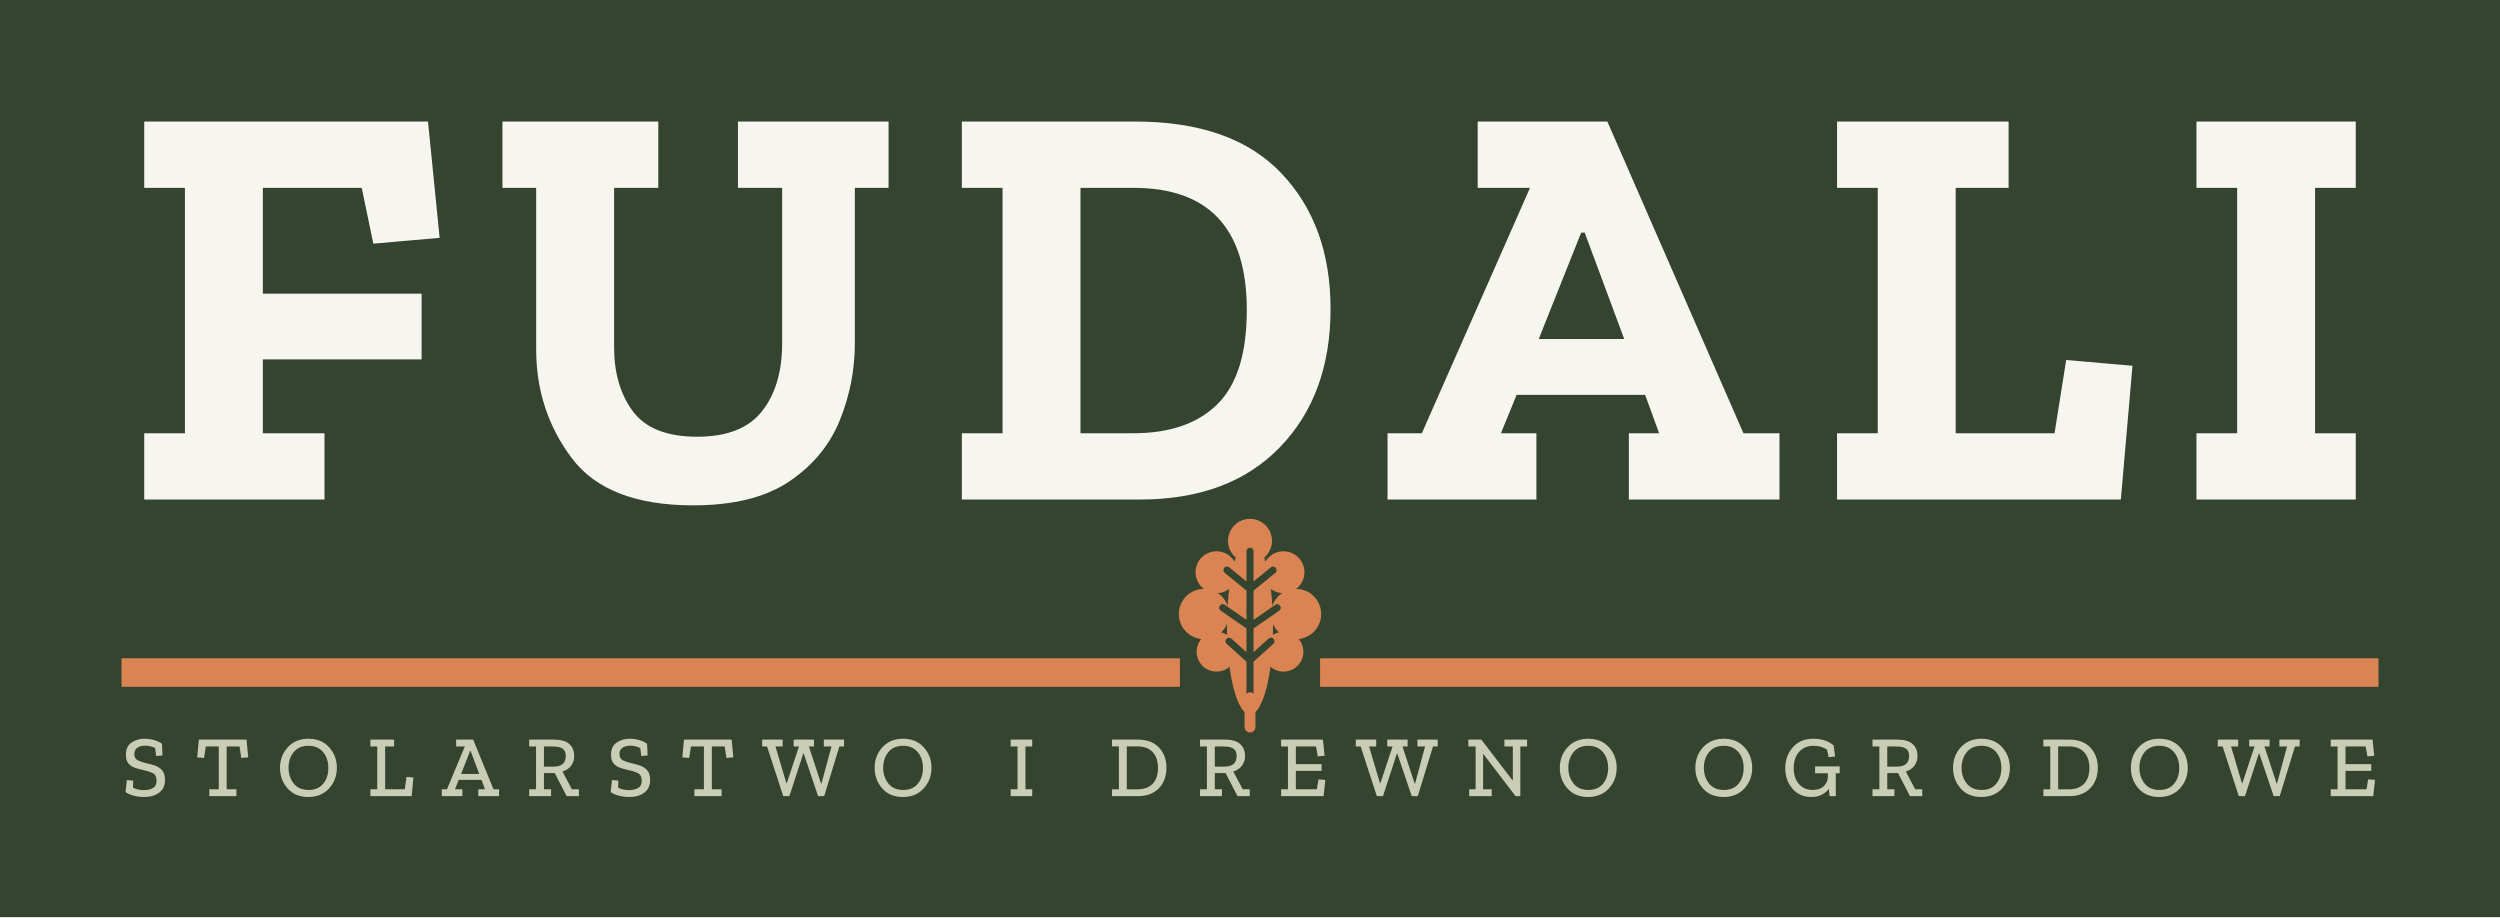
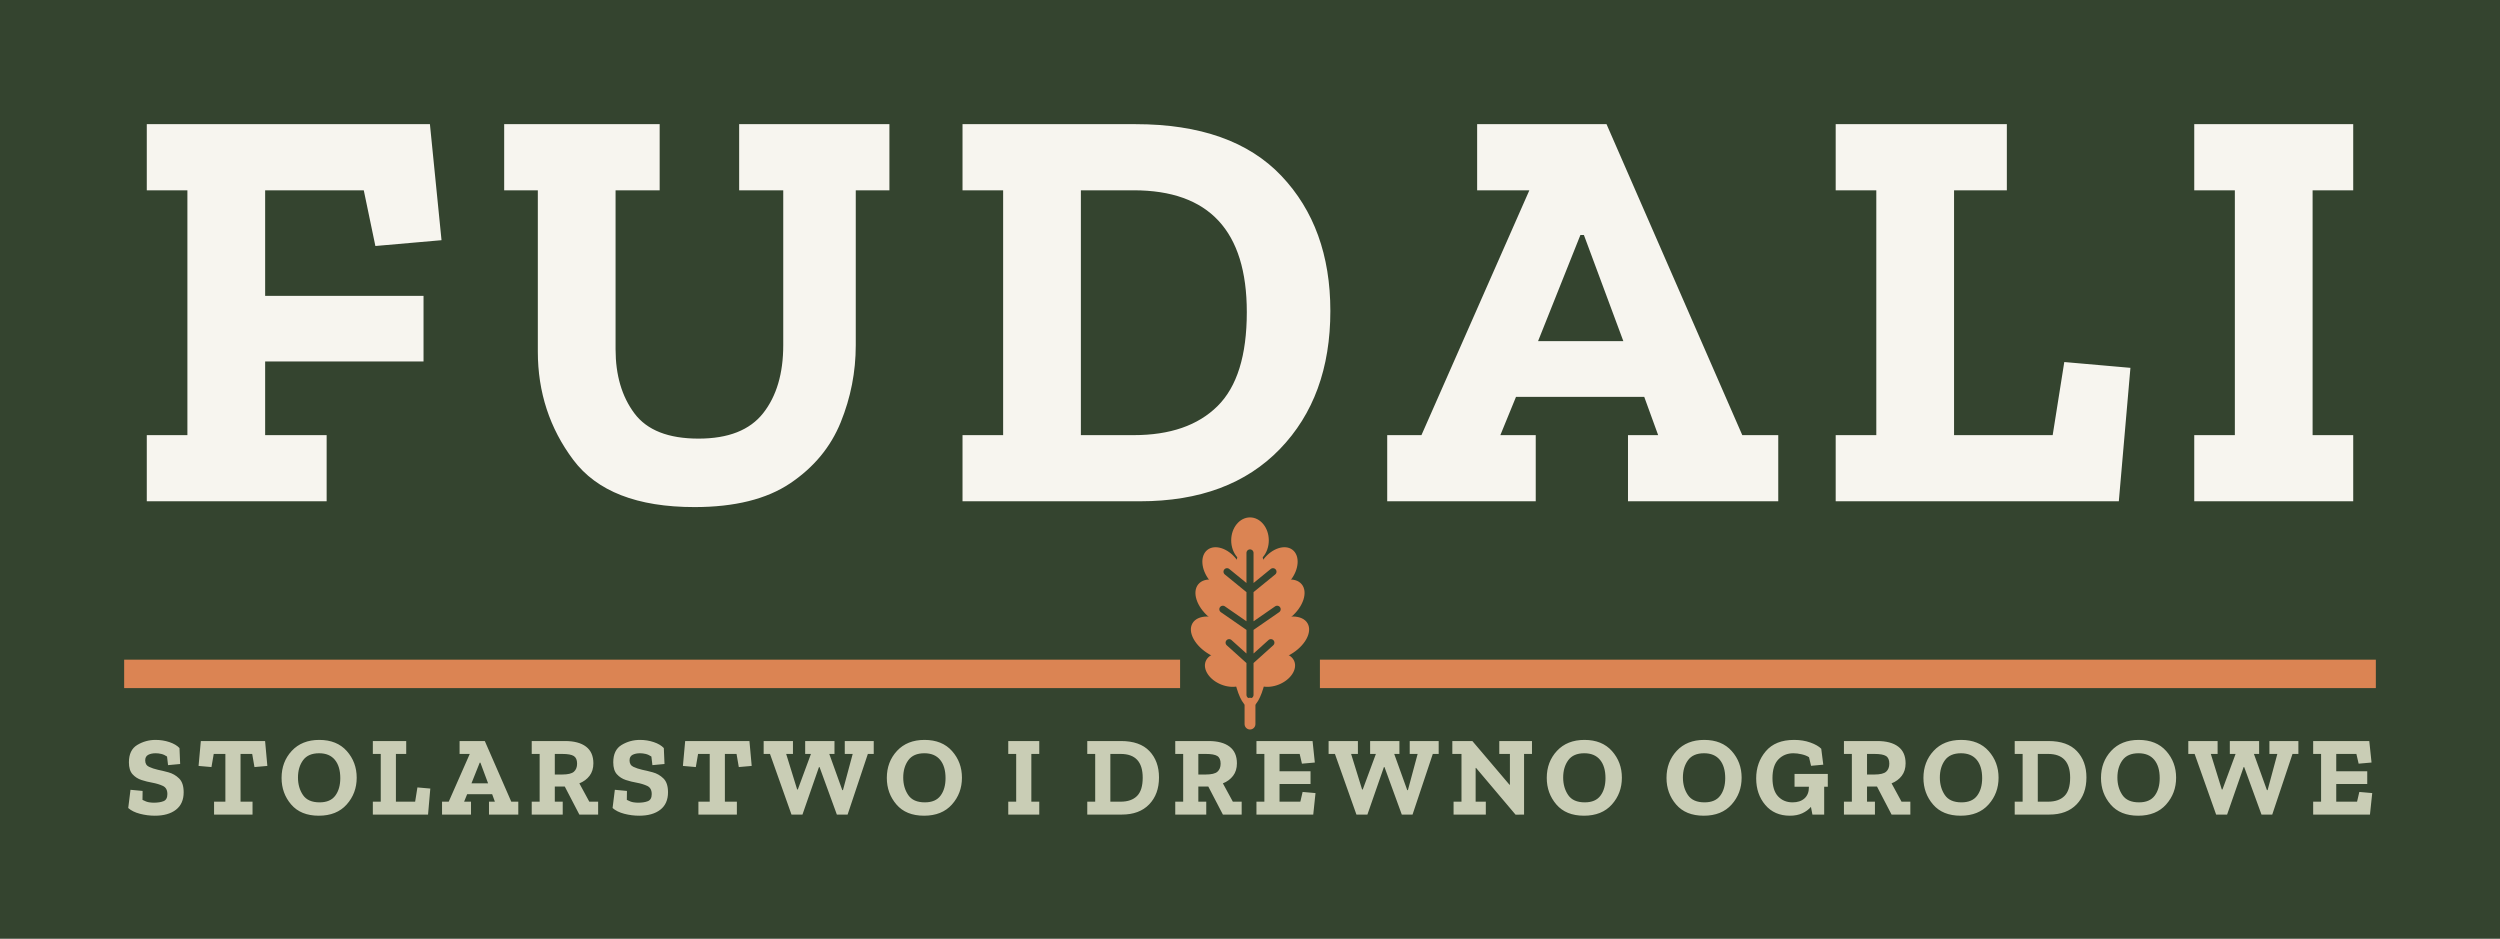
- <svg xmlns="http://www.w3.org/2000/svg" viewBox="0 0 429.9 157.7" width="429.9" height="157.7">
-   <rect width="429.9" height="157.7" fill="#34442F" />
-   <g transform="translate(20.9 20.9)">
+ <svg xmlns="http://www.w3.org/2000/svg" viewBox="0 0 430.9 161.8" width="430.9" height="161.8">
+   <rect width="430.9" height="161.8" fill="#34442F" />
+   <g transform="translate(21.4 21.4)">
    <g transform="translate(0 0.0)">
      <path d="M54.7 -45.0 43.3 -44.0 41.3 -53.6H24.3V-35.4H51.6V-24.1H24.3V-11.4H34.9V0.0H3.9V-11.4H10.9V-53.6H3.9V-65.0H52.7Z M131.9 -53.6H126.1V-26.9Q126.1 -20.0 123.5 -13.6Q120.9 -7.2 114.8 -3.1Q108.7 1.0 98.3 1.0Q83.5 1.0 77.4 -7.15Q71.3 -15.3 71.3 -25.8V-53.6H65.5V-65.0H92.3V-53.6H84.7V-26.2Q84.7 -19.5 87.95 -15.15Q91.2 -10.8 99.0 -10.8Q106.7 -10.8 110.15 -15.2Q113.6 -19.6 113.6 -26.9V-53.6H106.0V-65.0H131.9Z M207.9 -32.8Q207.9 -18.0 199.2 -9.0Q190.5 0.0 175.1 0.0H144.5V-11.4H151.5V-53.6H144.5V-65.0H174.3Q191 -65.0 199.45 -56.1Q207.9 -47.2 207.9 -32.8ZM193.5 -32.6Q193.5 -53.6 174 -53.6H164.9V-11.4H174Q183.4 -11.4 188.45 -16.4Q193.5 -21.4 193.5 -32.6Z M285.1 0.0H259.2V-11.4H264.4L262 -18.0H239.9L237.2 -11.4H243.3V0.0H217.7V-11.4H223.6L242.2 -53.6H233.2V-65.0H255.5L278.9 -11.4H285.1ZM258.4 -27.6 251.6 -45.9H251L243.7 -27.6Z M343.8 0.0H295.0V-11.4H302.0V-53.6H295.0V-65.0H324.5V-53.6H315.4V-11.4H332.4L334.4 -24.0L345.8 -23.0Z M384.2 0.0H356.8V-11.4H363.8V-53.6H356.8V-65.0H384.2V-53.6H377.2V-11.4H384.2Z" fill="#F7F5EF" transform="translate(0 65.0)" />
      <rect x="0" y="92.3" width="182.0" height="4.9" fill="#DB8453" />
      <rect x="206.1" y="92.3" width="182.0" height="4.9" fill="#DB8453" />
      <g transform="translate(194.05 68.14) rotate(0)">
-         <mask id="m81577132" maskUnits="userSpaceOnUse" x="-18.0" y="-1.8" width="36.0" height="45.0">
+         <mask id="m22053835" maskUnits="userSpaceOnUse" x="-18.0" y="-1.8" width="36.0" height="45.0">
          <rect x="-18.0" y="-1.8" width="36.0" height="45.0" fill="#fff" />
          <path d="M0 5.76 L0 30.23 M0 12.23 L3.96 9.00 M0 12.23 L-3.96 9.00M0 18.71 L4.68 15.47 M0 18.71 L-4.68 15.47M0 24.47 L3.60 21.23 M0 24.47 L-3.60 21.23" stroke="#000" stroke-width="1.22" stroke-linecap="round" fill="none" />
        </mask>
-         <g mask="url(#m81577132)">
+         <g mask="url(#m22053835)">
          <g fill="#DB8453">
-             <ellipse cx="0" cy="18.71" rx="3.96" ry="15.11" />
-             <circle cx="0.00" cy="3.96" r="3.78" />
-             <circle cx="5.76" cy="9.36" r="3.60" />
-             <circle cx="-5.76" cy="9.36" r="3.60" />
-             <circle cx="7.92" cy="16.55" r="4.32" />
-             <circle cx="-7.92" cy="16.55" r="4.32" />
-             <circle cx="5.76" cy="23.03" r="3.42" />
-             <circle cx="-5.76" cy="23.03" r="3.42" />
+             <ellipse cx="0" cy="17.99" rx="3.60" ry="14.39" />
+             <ellipse cx="4.68" cy="8.64" rx="4.32" ry="2.95" transform="rotate(-52 4.68 8.64)" />
+             <ellipse cx="-4.68" cy="8.64" rx="4.32" ry="2.95" transform="rotate(52 -4.68 8.64)" />
+             <ellipse cx="5.04" cy="14.39" rx="5.04" ry="3.17" transform="rotate(-40 5.04 14.39)" />
+             <ellipse cx="-5.04" cy="14.39" rx="5.04" ry="3.17" transform="rotate(40 -5.04 14.39)" />
+             <ellipse cx="5.40" cy="20.51" rx="5.22" ry="3.17" transform="rotate(-30 5.40 20.51)" />
+             <ellipse cx="-5.40" cy="20.51" rx="5.22" ry="3.17" transform="rotate(30 -5.40 20.51)" />
+             <ellipse cx="3.96" cy="25.91" rx="3.96" ry="2.73" transform="rotate(-22 3.96 25.91)" />
+             <ellipse cx="-3.96" cy="25.91" rx="3.96" ry="2.73" transform="rotate(22 -3.96 25.91)" />
+             <ellipse cx="0" cy="3.60" rx="3.24" ry="3.96" />
          </g>
        </g>
-         <path d="M0 30.94 L0 35.98" stroke="#DB8453" stroke-width="1.87" stroke-linecap="round" />
+         <path d="M0 31.66 L0 35.26" stroke="#DB8453" stroke-width="1.87" stroke-linecap="round" />
      </g>
-       <path d="M7.475 -2.781Q7.475 -1.36 6.481 -0.605Q5.487 0.15 3.902 0.15Q2.93 0.15 2.063 -0.082Q1.196 -0.314 0.688 -0.703L0.912 -2.766L2.003 -2.661L1.973 -1.45Q2.467 -1.196 2.923 -1.114Q3.379 -1.032 3.827 -1.032Q4.754 -1.032 5.389 -1.383Q6.025 -1.734 6.025 -2.646Q6.025 -3.663 5.315 -3.984Q4.605 -4.306 3.723 -4.485Q3.02 -4.635 2.34 -4.859Q1.659 -5.083 1.203 -5.599Q0.748 -6.115 0.748 -7.101Q0.748 -8.551 1.719 -9.209Q2.691 -9.867 3.962 -9.867Q4.814 -9.867 5.651 -9.62Q6.488 -9.374 6.952 -8.985L7.041 -6.997L5.95 -6.892L5.786 -8.252Q5.352 -8.492 4.904 -8.581Q4.455 -8.671 4.051 -8.671Q3.229 -8.671 2.713 -8.312Q2.198 -7.953 2.198 -7.251Q2.198 -6.429 2.826 -6.137Q3.453 -5.845 4.216 -5.666Q4.844 -5.532 5.606 -5.3Q6.369 -5.068 6.922 -4.5Q7.475 -3.932 7.475 -2.781Z M21.788 -6.668 20.592 -6.563 20.293 -8.536H18.08V-1.181H19.754V0.0H15.09V-1.181H16.72V-8.536H14.492L14.193 -6.563L13.012 -6.668L13.296 -9.718H21.489Z M37.027 -4.859Q37.027 -2.796 35.689 -1.323Q34.351 0.15 32.109 0.15Q29.851 0.15 28.55 -1.331Q27.25 -2.811 27.25 -4.859Q27.25 -6.952 28.595 -8.409Q29.941 -9.867 32.138 -9.867Q34.366 -9.867 35.697 -8.402Q37.027 -6.937 37.027 -4.859ZM35.562 -4.829Q35.562 -6.518 34.643 -7.587Q33.723 -8.656 32.138 -8.656Q30.494 -8.656 29.604 -7.557Q28.715 -6.458 28.715 -4.874Q28.715 -3.319 29.59 -2.19Q30.464 -1.061 32.168 -1.061Q33.813 -1.061 34.687 -2.138Q35.562 -3.214 35.562 -4.829Z M49.89 0.0H42.788V-1.181H43.969V-8.536H42.788V-9.718H46.87V-8.536H45.33V-1.181H48.709L49.008 -3.304L50.189 -3.199Z M64.92 0.0H61.347V-1.181H62.498L61.9 -2.796H57.983L57.34 -1.181H58.611V0.0H55.068V-1.181H55.965L59.03 -8.536H57.535V-9.718H60.465L63.963 -1.181H64.92ZM61.511 -3.812 60.031 -7.759H59.941L58.387 -3.812Z M78.649 0.0H76.541L74.493 -3.962H72.639V-1.181H73.865V0.0H70.098V-1.181H71.279V-8.536H70.098V-9.718H74.359Q76.168 -9.718 77.005 -8.948Q77.842 -8.178 77.842 -6.907Q77.842 -5.95 77.311 -5.233Q76.781 -4.515 75.824 -4.231L77.438 -1.181H78.649ZM76.392 -6.877Q76.392 -7.759 75.876 -8.148Q75.36 -8.536 74.149 -8.536H72.639V-5.068H74.164Q75.39 -5.068 75.891 -5.546Q76.392 -6.025 76.392 -6.877Z M90.899 -2.781Q90.899 -1.36 89.905 -0.605Q88.911 0.15 87.326 0.15Q86.354 0.15 85.487 -0.082Q84.62 -0.314 84.112 -0.703L84.336 -2.766L85.427 -2.661L85.397 -1.45Q85.891 -1.196 86.347 -1.114Q86.803 -1.032 87.251 -1.032Q88.178 -1.032 88.813 -1.383Q89.449 -1.734 89.449 -2.646Q89.449 -3.663 88.739 -3.984Q88.028 -4.306 87.146 -4.485Q86.444 -4.635 85.764 -4.859Q85.083 -5.083 84.627 -5.599Q84.171 -6.115 84.171 -7.101Q84.171 -8.551 85.143 -9.209Q86.115 -9.867 87.386 -9.867Q88.238 -9.867 89.075 -9.62Q89.912 -9.374 90.376 -8.985L90.465 -6.997L89.374 -6.892L89.21 -8.252Q88.776 -8.492 88.327 -8.581Q87.879 -8.671 87.475 -8.671Q86.653 -8.671 86.137 -8.312Q85.622 -7.953 85.622 -7.251Q85.622 -6.429 86.249 -6.137Q86.877 -5.845 87.64 -5.666Q88.268 -5.532 89.03 -5.3Q89.793 -5.068 90.346 -4.5Q90.899 -3.932 90.899 -2.781Z M105.211 -6.668 104.015 -6.563 103.716 -8.536H101.504V-1.181H103.178V0.0H98.514V-1.181H100.143V-8.536H97.916L97.617 -6.563L96.436 -6.668L96.72 -9.718H104.912Z M124.248 -8.536H123.441L120.825 0.0H119.778L117.297 -7.34H117.237L114.845 0.0H113.783L111.003 -8.536H110.165V-9.718H113.679V-8.536H112.453L114.322 -2.228H114.396L116.489 -8.536H115.577V-9.718H119.076V-8.536H118.194L120.287 -2.168H120.361L122.081 -8.536H120.765V-9.718H124.248Z M139.279 -4.859Q139.279 -2.796 137.94 -1.323Q136.602 0.15 134.36 0.15Q132.103 0.15 130.802 -1.331Q129.501 -2.811 129.501 -4.859Q129.501 -6.952 130.847 -8.409Q132.192 -9.867 134.39 -9.867Q136.617 -9.867 137.948 -8.402Q139.279 -6.937 139.279 -4.859ZM137.813 -4.829Q137.813 -6.518 136.894 -7.587Q135.975 -8.656 134.39 -8.656Q132.745 -8.656 131.856 -7.557Q130.966 -6.458 130.966 -4.874Q130.966 -3.319 131.841 -2.19Q132.715 -1.061 134.42 -1.061Q136.064 -1.061 136.939 -2.138Q137.813 -3.214 137.813 -4.829Z  M156.602 0.0H152.894V-1.181H154.075V-8.536H152.894V-9.718H156.602V-8.536H155.435V-1.181H156.602Z  M179.68 -4.874Q179.68 -2.706 178.38 -1.353Q177.079 0.0 174.777 0.0H170.322V-1.166H171.503V-8.551H170.322V-9.718H174.702Q177.109 -9.718 178.395 -8.357Q179.68 -6.997 179.68 -4.874ZM178.23 -4.859Q178.23 -6.578 177.318 -7.565Q176.406 -8.551 174.672 -8.551H172.863V-1.166H174.672Q176.406 -1.166 177.318 -2.13Q178.23 -3.095 178.23 -4.859Z M194.008 0.0H191.9L189.852 -3.962H187.998V-1.181H189.224V0.0H185.456V-1.181H186.638V-8.536H185.456V-9.718H189.717Q191.526 -9.718 192.363 -8.948Q193.201 -8.178 193.201 -6.907Q193.201 -5.95 192.67 -5.233Q192.139 -4.515 191.182 -4.231L192.797 -1.181H194.008ZM191.75 -6.877Q191.75 -7.759 191.235 -8.148Q190.719 -8.536 189.508 -8.536H187.998V-5.068H189.523Q190.749 -5.068 191.25 -5.546Q191.75 -6.025 191.75 -6.877Z M206.706 0.0H199.395V-1.181H200.576V-8.536H199.395V-9.718H206.586L206.885 -6.937L205.704 -6.832L205.405 -8.536H201.937V-5.502H206.362V-4.336H201.937V-1.181H205.54L205.839 -2.885L207.005 -2.781Z M226.326 -8.536H225.518L222.902 0.0H221.856L219.374 -7.34H219.314L216.922 0.0H215.861L213.08 -8.536H212.243V-9.718H215.756V-8.536H214.53L216.399 -2.228H216.474L218.567 -8.536H217.655V-9.718H221.153V-8.536H220.271L222.364 -2.168H222.439L224.158 -8.536H222.842V-9.718H226.326Z M241.7 -8.536H240.534V0.0H239.711L234.195 -7.221H234.135V-1.181H235.615V0.0H231.743V-1.181H232.849V-8.536H231.594V-9.718H233.836L239.188 -2.721H239.248V-8.536H237.798V-9.718H241.7Z M257.104 -4.859Q257.104 -2.796 255.766 -1.323Q254.428 0.15 252.185 0.15Q249.928 0.15 248.627 -1.331Q247.326 -2.811 247.326 -4.859Q247.326 -6.952 248.672 -8.409Q250.017 -9.867 252.215 -9.867Q254.443 -9.867 255.773 -8.402Q257.104 -6.937 257.104 -4.859ZM255.639 -4.829Q255.639 -6.518 254.719 -7.587Q253.8 -8.656 252.215 -8.656Q250.571 -8.656 249.681 -7.557Q248.792 -6.458 248.792 -4.874Q248.792 -3.319 249.666 -2.19Q250.541 -1.061 252.245 -1.061Q253.89 -1.061 254.764 -2.138Q255.639 -3.214 255.639 -4.829Z  M280.407 -4.859Q280.407 -2.796 279.069 -1.323Q277.731 0.15 275.488 0.15Q273.231 0.15 271.93 -1.331Q270.63 -2.811 270.63 -4.859Q270.63 -6.952 271.975 -8.409Q273.321 -9.867 275.518 -9.867Q277.746 -9.867 279.076 -8.402Q280.407 -6.937 280.407 -4.859ZM278.942 -4.829Q278.942 -6.518 278.022 -7.587Q277.103 -8.656 275.518 -8.656Q273.874 -8.656 272.984 -7.557Q272.095 -6.458 272.095 -4.874Q272.095 -3.319 272.969 -2.19Q273.844 -1.061 275.548 -1.061Q277.193 -1.061 278.067 -2.138Q278.942 -3.214 278.942 -4.829Z M295.452 -3.932H294.779V0.0H293.733L293.568 -1.256Q293.15 -0.643 292.38 -0.247Q291.61 0.15 290.563 0.15Q288.56 0.15 287.327 -1.286Q286.093 -2.721 286.093 -4.814Q286.093 -6.907 287.394 -8.387Q288.695 -9.867 290.907 -9.867Q292.073 -9.867 292.978 -9.538Q293.882 -9.209 294.405 -8.716L294.675 -6.817L293.553 -6.698L293.269 -8.013Q292.866 -8.267 292.283 -8.462Q291.7 -8.656 290.922 -8.656Q289.412 -8.656 288.478 -7.617Q287.543 -6.578 287.543 -4.844Q287.543 -3.095 288.44 -2.078Q289.337 -1.061 290.803 -1.061Q292.043 -1.061 292.731 -1.727Q293.419 -2.392 293.419 -3.304V-3.932H291.221V-5.113H295.452Z M309.645 0.0H307.537L305.489 -3.962H303.635V-1.181H304.861V0.0H301.094V-1.181H302.275V-8.536H301.094V-9.718H305.354Q307.163 -9.718 308 -8.948Q308.838 -8.178 308.838 -6.907Q308.838 -5.95 308.307 -5.233Q307.776 -4.515 306.819 -4.231L308.434 -1.181H309.645ZM307.388 -6.877Q307.388 -7.759 306.872 -8.148Q306.356 -8.536 305.145 -8.536H303.635V-5.068H305.16Q306.386 -5.068 306.887 -5.546Q307.388 -6.025 307.388 -6.877Z M324.72 -4.859Q324.72 -2.796 323.382 -1.323Q322.044 0.15 319.801 0.15Q317.544 0.15 316.243 -1.331Q314.943 -2.811 314.943 -4.859Q314.943 -6.952 316.288 -8.409Q317.634 -9.867 319.831 -9.867Q322.059 -9.867 323.389 -8.402Q324.72 -6.937 324.72 -4.859ZM323.255 -4.829Q323.255 -6.518 322.336 -7.587Q321.416 -8.656 319.831 -8.656Q318.187 -8.656 317.297 -7.557Q316.408 -6.458 316.408 -4.874Q316.408 -3.319 317.282 -2.19Q318.157 -1.061 319.861 -1.061Q321.506 -1.061 322.38 -2.138Q323.255 -3.214 323.255 -4.829Z M339.84 -4.874Q339.84 -2.706 338.539 -1.353Q337.239 0.0 334.936 0.0H330.481V-1.166H331.662V-8.551H330.481V-9.718H334.862Q337.269 -9.718 338.554 -8.357Q339.84 -6.997 339.84 -4.874ZM338.39 -4.859Q338.39 -6.578 337.478 -7.565Q336.566 -8.551 334.832 -8.551H333.023V-1.166H334.832Q336.566 -1.166 337.478 -2.13Q338.39 -3.095 338.39 -4.859Z M355.304 -4.859Q355.304 -2.796 353.966 -1.323Q352.628 0.15 350.385 0.15Q348.128 0.15 346.827 -1.331Q345.526 -2.811 345.526 -4.859Q345.526 -6.952 346.872 -8.409Q348.217 -9.867 350.415 -9.867Q352.643 -9.867 353.973 -8.402Q355.304 -6.937 355.304 -4.859ZM353.839 -4.829Q353.839 -6.518 352.919 -7.587Q352 -8.656 350.415 -8.656Q348.771 -8.656 347.881 -7.557Q346.992 -6.458 346.992 -4.874Q346.992 -3.319 347.866 -2.19Q348.741 -1.061 350.445 -1.061Q352.089 -1.061 352.964 -2.138Q353.839 -3.214 353.839 -4.829Z M374.55 -8.536H373.743L371.126 0.0H370.08L367.598 -7.34H367.538L365.146 0.0H364.085L361.304 -8.536H360.467V-9.718H363.98V-8.536H362.754L364.623 -2.228H364.698L366.791 -8.536H365.879V-9.718H369.377V-8.536H368.495L370.588 -2.168H370.663L372.382 -8.536H371.066V-9.718H374.55Z M387.203 0.0H379.892V-1.181H381.073V-8.536H379.892V-9.718H387.083L387.382 -6.937L386.201 -6.832L385.902 -8.536H382.434V-5.502H386.859V-4.336H382.434V-1.181H386.037L386.336 -2.885L387.502 -2.781Z" fill="#C9CDB5" transform="translate(0 116.0)" />
+       <path d="M10.257 -3.841Q10.257 -1.872 8.931 -0.838Q7.605 0.195 5.285 0.195Q3.998 0.195 2.72 -0.136Q1.443 -0.468 0.702 -1.131L1.092 -4.271L3.179 -4.075L3.159 -2.535Q3.822 -2.184 4.29 -2.116Q4.758 -2.047 5.09 -2.047Q6.123 -2.047 6.786 -2.311Q7.449 -2.574 7.449 -3.53Q7.449 -4.582 6.669 -4.943Q5.889 -5.304 4.836 -5.499Q3.92 -5.655 2.993 -5.957Q2.067 -6.26 1.443 -6.952Q0.819 -7.644 0.819 -9.009Q0.819 -11.134 2.262 -12.002Q3.705 -12.87 5.421 -12.87Q6.669 -12.87 7.8 -12.49Q8.931 -12.11 9.536 -11.466L9.652 -8.716L7.566 -8.521L7.391 -10.004Q6.903 -10.335 6.406 -10.452Q5.909 -10.569 5.441 -10.569Q4.66 -10.569 4.144 -10.296Q3.627 -10.023 3.627 -9.341Q3.627 -8.541 4.29 -8.229Q4.953 -7.917 5.811 -7.722Q6.591 -7.566 7.634 -7.283Q8.678 -7 9.467 -6.23Q10.257 -5.46 10.257 -3.841Z M24.681 -8.385 22.458 -8.19 22.068 -10.452H20.059V-2.223H22.126V0.0H15.496V-2.223H17.446V-10.452H15.438L15.048 -8.19L12.825 -8.385L13.215 -12.675H24.291Z M40.08 -6.357Q40.08 -3.666 38.354 -1.736Q36.628 0.195 33.547 0.195Q30.447 0.195 28.789 -1.736Q27.132 -3.666 27.132 -6.318Q27.132 -9.087 28.887 -10.979Q30.642 -12.87 33.625 -12.87Q36.667 -12.87 38.374 -10.949Q40.08 -9.028 40.08 -6.357ZM37.252 -6.279Q37.252 -8.307 36.316 -9.438Q35.38 -10.569 33.606 -10.569Q31.714 -10.569 30.837 -9.37Q29.959 -8.171 29.959 -6.377Q29.959 -4.641 30.817 -3.373Q31.675 -2.106 33.684 -2.106Q35.536 -2.106 36.394 -3.266Q37.252 -4.426 37.252 -6.279Z M52.378 0.0H42.862V-2.223H44.227V-10.452H42.862V-12.675H48.615V-10.452H46.84V-2.223H50.155L50.545 -4.68L52.768 -4.485Z M67.933 0.0H62.883V-2.223H63.897L63.429 -3.51H59.119L58.593 -2.223H59.782V0.0H54.79V-2.223H55.941L59.568 -10.452H57.813V-12.675H62.161L66.724 -2.223H67.933ZM62.727 -5.382 61.401 -8.95H61.284L59.86 -5.382Z M81.694 0.0H78.457L75.942 -4.836H74.226V-2.223H75.591V0.0H70.248V-2.223H71.613V-10.452H70.248V-12.675H75.981Q78.34 -12.675 79.608 -11.71Q80.875 -10.745 80.875 -8.834Q80.875 -7.546 80.212 -6.679Q79.549 -5.811 78.457 -5.382L80.173 -2.223H81.694ZM78.067 -8.775Q78.067 -9.73 77.502 -10.091Q76.936 -10.452 75.513 -10.452H74.226V-6.903H75.474Q76.975 -6.903 77.521 -7.39Q78.067 -7.878 78.067 -8.775Z M93.739 -3.841Q93.739 -1.872 92.413 -0.838Q91.087 0.195 88.766 0.195Q87.479 0.195 86.202 -0.136Q84.925 -0.468 84.184 -1.131L84.574 -4.271L86.66 -4.075L86.641 -2.535Q87.304 -2.184 87.772 -2.116Q88.24 -2.047 88.571 -2.047Q89.605 -2.047 90.268 -2.311Q90.931 -2.574 90.931 -3.53Q90.931 -4.582 90.151 -4.943Q89.371 -5.304 88.318 -5.499Q87.401 -5.655 86.475 -5.957Q85.549 -6.26 84.925 -6.952Q84.301 -7.644 84.301 -9.009Q84.301 -11.134 85.744 -12.002Q87.187 -12.87 88.903 -12.87Q90.151 -12.87 91.282 -12.49Q92.413 -12.11 93.017 -11.466L93.134 -8.716L91.048 -8.521L90.872 -10.004Q90.385 -10.335 89.888 -10.452Q89.39 -10.569 88.922 -10.569Q88.142 -10.569 87.626 -10.296Q87.109 -10.023 87.109 -9.341Q87.109 -8.541 87.772 -8.229Q88.435 -7.917 89.293 -7.722Q90.073 -7.566 91.116 -7.283Q92.159 -7 92.949 -6.23Q93.739 -5.46 93.739 -3.841Z M108.163 -8.385 105.94 -8.19 105.55 -10.452H103.541V-2.223H105.608V0.0H98.978V-2.223H100.928V-10.452H98.92L98.53 -8.19L96.307 -8.385L96.697 -12.675H107.773Z M129.197 -10.452H128.183L124.693 0.0H122.84L119.857 -8.19H119.759L116.912 0.0H115.021L111.316 -10.452H110.224V-12.675H115.274V-10.452H114.104L115.996 -4.329H116.113L118.375 -10.452H117.38V-12.675H122.431V-10.452H121.534L123.776 -4.212H123.893L125.57 -10.452H124.205V-12.675H129.197Z M144.401 -6.357Q144.401 -3.666 142.675 -1.736Q140.95 0.195 137.869 0.195Q134.768 0.195 133.111 -1.736Q131.453 -3.666 131.453 -6.318Q131.453 -9.087 133.208 -10.979Q134.963 -12.87 137.947 -12.87Q140.989 -12.87 142.695 -10.949Q144.401 -9.028 144.401 -6.357ZM141.574 -6.279Q141.574 -8.307 140.638 -9.438Q139.702 -10.569 137.927 -10.569Q136.036 -10.569 135.158 -9.37Q134.281 -8.171 134.281 -6.377Q134.281 -4.641 135.139 -3.373Q135.997 -2.106 138.005 -2.106Q139.858 -2.106 140.716 -3.266Q141.574 -4.426 141.574 -6.279Z  M157.727 0.0H152.384V-2.223H153.749V-10.452H152.384V-12.675H157.727V-10.452H156.362V-2.223H157.727Z  M178.365 -6.396Q178.365 -3.51 176.669 -1.755Q174.972 0.0 171.969 0.0H166.002V-2.223H167.367V-10.452H166.002V-12.675H171.813Q175.07 -12.675 176.718 -10.94Q178.365 -9.204 178.365 -6.396ZM175.557 -6.357Q175.557 -10.452 171.755 -10.452H169.98V-2.223H171.755Q173.588 -2.223 174.573 -3.198Q175.557 -4.173 175.557 -6.357Z M192.614 0.0H189.377L186.861 -4.836H185.145V-2.223H186.51V0.0H181.167V-2.223H182.532V-10.452H181.167V-12.675H186.9Q189.26 -12.675 190.527 -11.71Q191.795 -10.745 191.795 -8.834Q191.795 -7.546 191.132 -6.679Q190.469 -5.811 189.377 -5.382L191.093 -2.223H192.614ZM188.987 -8.775Q188.987 -9.73 188.421 -10.091Q187.856 -10.452 186.432 -10.452H185.145V-6.903H186.393Q187.895 -6.903 188.441 -7.39Q188.987 -7.878 188.987 -8.775Z M204.951 0.0H195.162V-2.223H196.527V-10.452H195.162V-12.675H204.834L205.224 -8.97L203.001 -8.775L202.611 -10.452H199.14V-7.468H204.483V-5.265H199.14V-2.223H202.728L203.118 -3.9L205.341 -3.705Z M226.571 -10.452H225.557L222.066 0.0H220.214L217.23 -8.19H217.133L214.286 0.0H212.394L208.689 -10.452H207.597V-12.675H212.648V-10.452H211.478L213.369 -4.329H213.486L215.748 -10.452H214.754V-12.675H219.804V-10.452H218.907L221.15 -4.212H221.267L222.944 -10.452H221.579V-12.675H226.571Z M242.652 -10.452H241.287V0.0L239.824 0.019L233.019 -8.034H232.941V-2.223H234.696V0.0H229.138V-2.223H230.503V-10.452H228.924V-12.675H232.375L238.771 -5.148H238.849V-10.452H237.016V-12.675H242.652Z M258.148 -6.357Q258.148 -3.666 256.423 -1.736Q254.697 0.195 251.616 0.195Q248.515 0.195 246.858 -1.736Q245.2 -3.666 245.2 -6.318Q245.2 -9.087 246.955 -10.979Q248.71 -12.87 251.694 -12.87Q254.736 -12.87 256.442 -10.949Q258.148 -9.028 258.148 -6.357ZM255.321 -6.279Q255.321 -8.307 254.385 -9.438Q253.449 -10.569 251.674 -10.569Q249.783 -10.569 248.905 -9.37Q248.028 -8.171 248.028 -6.377Q248.028 -4.641 248.886 -3.373Q249.744 -2.106 251.752 -2.106Q253.605 -2.106 254.463 -3.266Q255.321 -4.426 255.321 -6.279Z  M278.787 -6.357Q278.787 -3.666 277.061 -1.736Q275.335 0.195 272.254 0.195Q269.154 0.195 267.496 -1.736Q265.839 -3.666 265.839 -6.318Q265.839 -9.087 267.594 -10.979Q269.349 -12.87 272.332 -12.87Q275.374 -12.87 277.08 -10.949Q278.787 -9.028 278.787 -6.357ZM275.959 -6.279Q275.959 -8.307 275.023 -9.438Q274.087 -10.569 272.313 -10.569Q270.421 -10.569 269.544 -9.37Q268.666 -8.171 268.666 -6.377Q268.666 -4.641 269.524 -3.373Q270.382 -2.106 272.391 -2.106Q274.243 -2.106 275.101 -3.266Q275.959 -4.426 275.959 -6.279Z M293.64 -4.797H293.016V0.0H290.988L290.734 -1.326Q290.149 -0.643 289.242 -0.224Q288.336 0.195 287.107 0.195Q284.436 0.195 282.866 -1.657Q281.296 -3.51 281.296 -6.24Q281.296 -8.97 282.954 -10.92Q284.611 -12.87 287.829 -12.87Q289.369 -12.87 290.627 -12.421Q291.885 -11.973 292.509 -11.349L292.86 -8.6L290.754 -8.405L290.403 -9.886Q289.896 -10.218 289.125 -10.393Q288.355 -10.569 287.712 -10.569Q286.152 -10.569 285.128 -9.516Q284.104 -8.463 284.104 -6.279Q284.104 -4.173 285.069 -3.139Q286.035 -2.106 287.575 -2.106Q288.862 -2.106 289.623 -2.788Q290.383 -3.471 290.383 -4.719V-4.797H287.907V-7H293.64Z M307.868 0.0H304.631L302.116 -4.836H300.4V-2.223H301.765V0.0H296.422V-2.223H297.787V-10.452H296.422V-12.675H302.155Q304.514 -12.675 305.782 -11.71Q307.049 -10.745 307.049 -8.834Q307.049 -7.546 306.386 -6.679Q305.723 -5.811 304.631 -5.382L306.347 -2.223H307.868ZM304.241 -8.775Q304.241 -9.73 303.676 -10.091Q303.11 -10.452 301.687 -10.452H300.4V-6.903H301.648Q303.149 -6.903 303.695 -7.39Q304.241 -7.878 304.241 -8.775Z M323.072 -6.357Q323.072 -3.666 321.347 -1.736Q319.621 0.195 316.54 0.195Q313.439 0.195 311.782 -1.736Q310.124 -3.666 310.124 -6.318Q310.124 -9.087 311.879 -10.979Q313.634 -12.87 316.618 -12.87Q319.66 -12.87 321.366 -10.949Q323.072 -9.028 323.072 -6.357ZM320.245 -6.279Q320.245 -8.307 319.309 -9.438Q318.373 -10.569 316.598 -10.569Q314.707 -10.569 313.829 -9.37Q312.952 -8.171 312.952 -6.377Q312.952 -4.641 313.81 -3.373Q314.668 -2.106 316.676 -2.106Q318.529 -2.106 319.387 -3.266Q320.245 -4.426 320.245 -6.279Z M338.218 -6.396Q338.218 -3.51 336.521 -1.755Q334.825 0.0 331.822 0.0H325.855V-2.223H327.22V-10.452H325.855V-12.675H331.666Q334.922 -12.675 336.57 -10.94Q338.218 -9.204 338.218 -6.396ZM335.41 -6.357Q335.41 -10.452 331.607 -10.452H329.833V-2.223H331.607Q333.44 -2.223 334.425 -3.198Q335.41 -4.173 335.41 -6.357Z M353.675 -6.357Q353.675 -3.666 351.949 -1.736Q350.224 0.195 347.143 0.195Q344.042 0.195 342.385 -1.736Q340.727 -3.666 340.727 -6.318Q340.727 -9.087 342.482 -10.979Q344.237 -12.87 347.221 -12.87Q350.263 -12.87 351.969 -10.949Q353.675 -9.028 353.675 -6.357ZM350.848 -6.279Q350.848 -8.307 349.912 -9.438Q348.976 -10.569 347.201 -10.569Q345.31 -10.569 344.432 -9.37Q343.555 -8.171 343.555 -6.377Q343.555 -4.641 344.413 -3.373Q345.271 -2.106 347.279 -2.106Q349.132 -2.106 349.99 -3.266Q350.848 -4.426 350.848 -6.279Z M374.749 -10.452H373.735L370.244 0.0H368.392L365.408 -8.19H365.311L362.464 0.0H360.572L356.867 -10.452H355.775V-12.675H360.826V-10.452H359.656L361.547 -4.329H361.664L363.926 -10.452H362.932V-12.675H367.982V-10.452H367.085L369.328 -4.212H369.445L371.122 -10.452H369.757V-12.675H374.749Z M387.086 0.0H377.297V-2.223H378.662V-10.452H377.297V-12.675H386.969L387.359 -8.97L385.136 -8.775L384.746 -10.452H381.275V-7.468H386.618V-5.265H381.275V-2.223H384.863L385.253 -3.9L387.476 -3.705Z" fill="#C9CDB5" transform="translate(0 119.0)" />
    </g>
  </g>
</svg>
